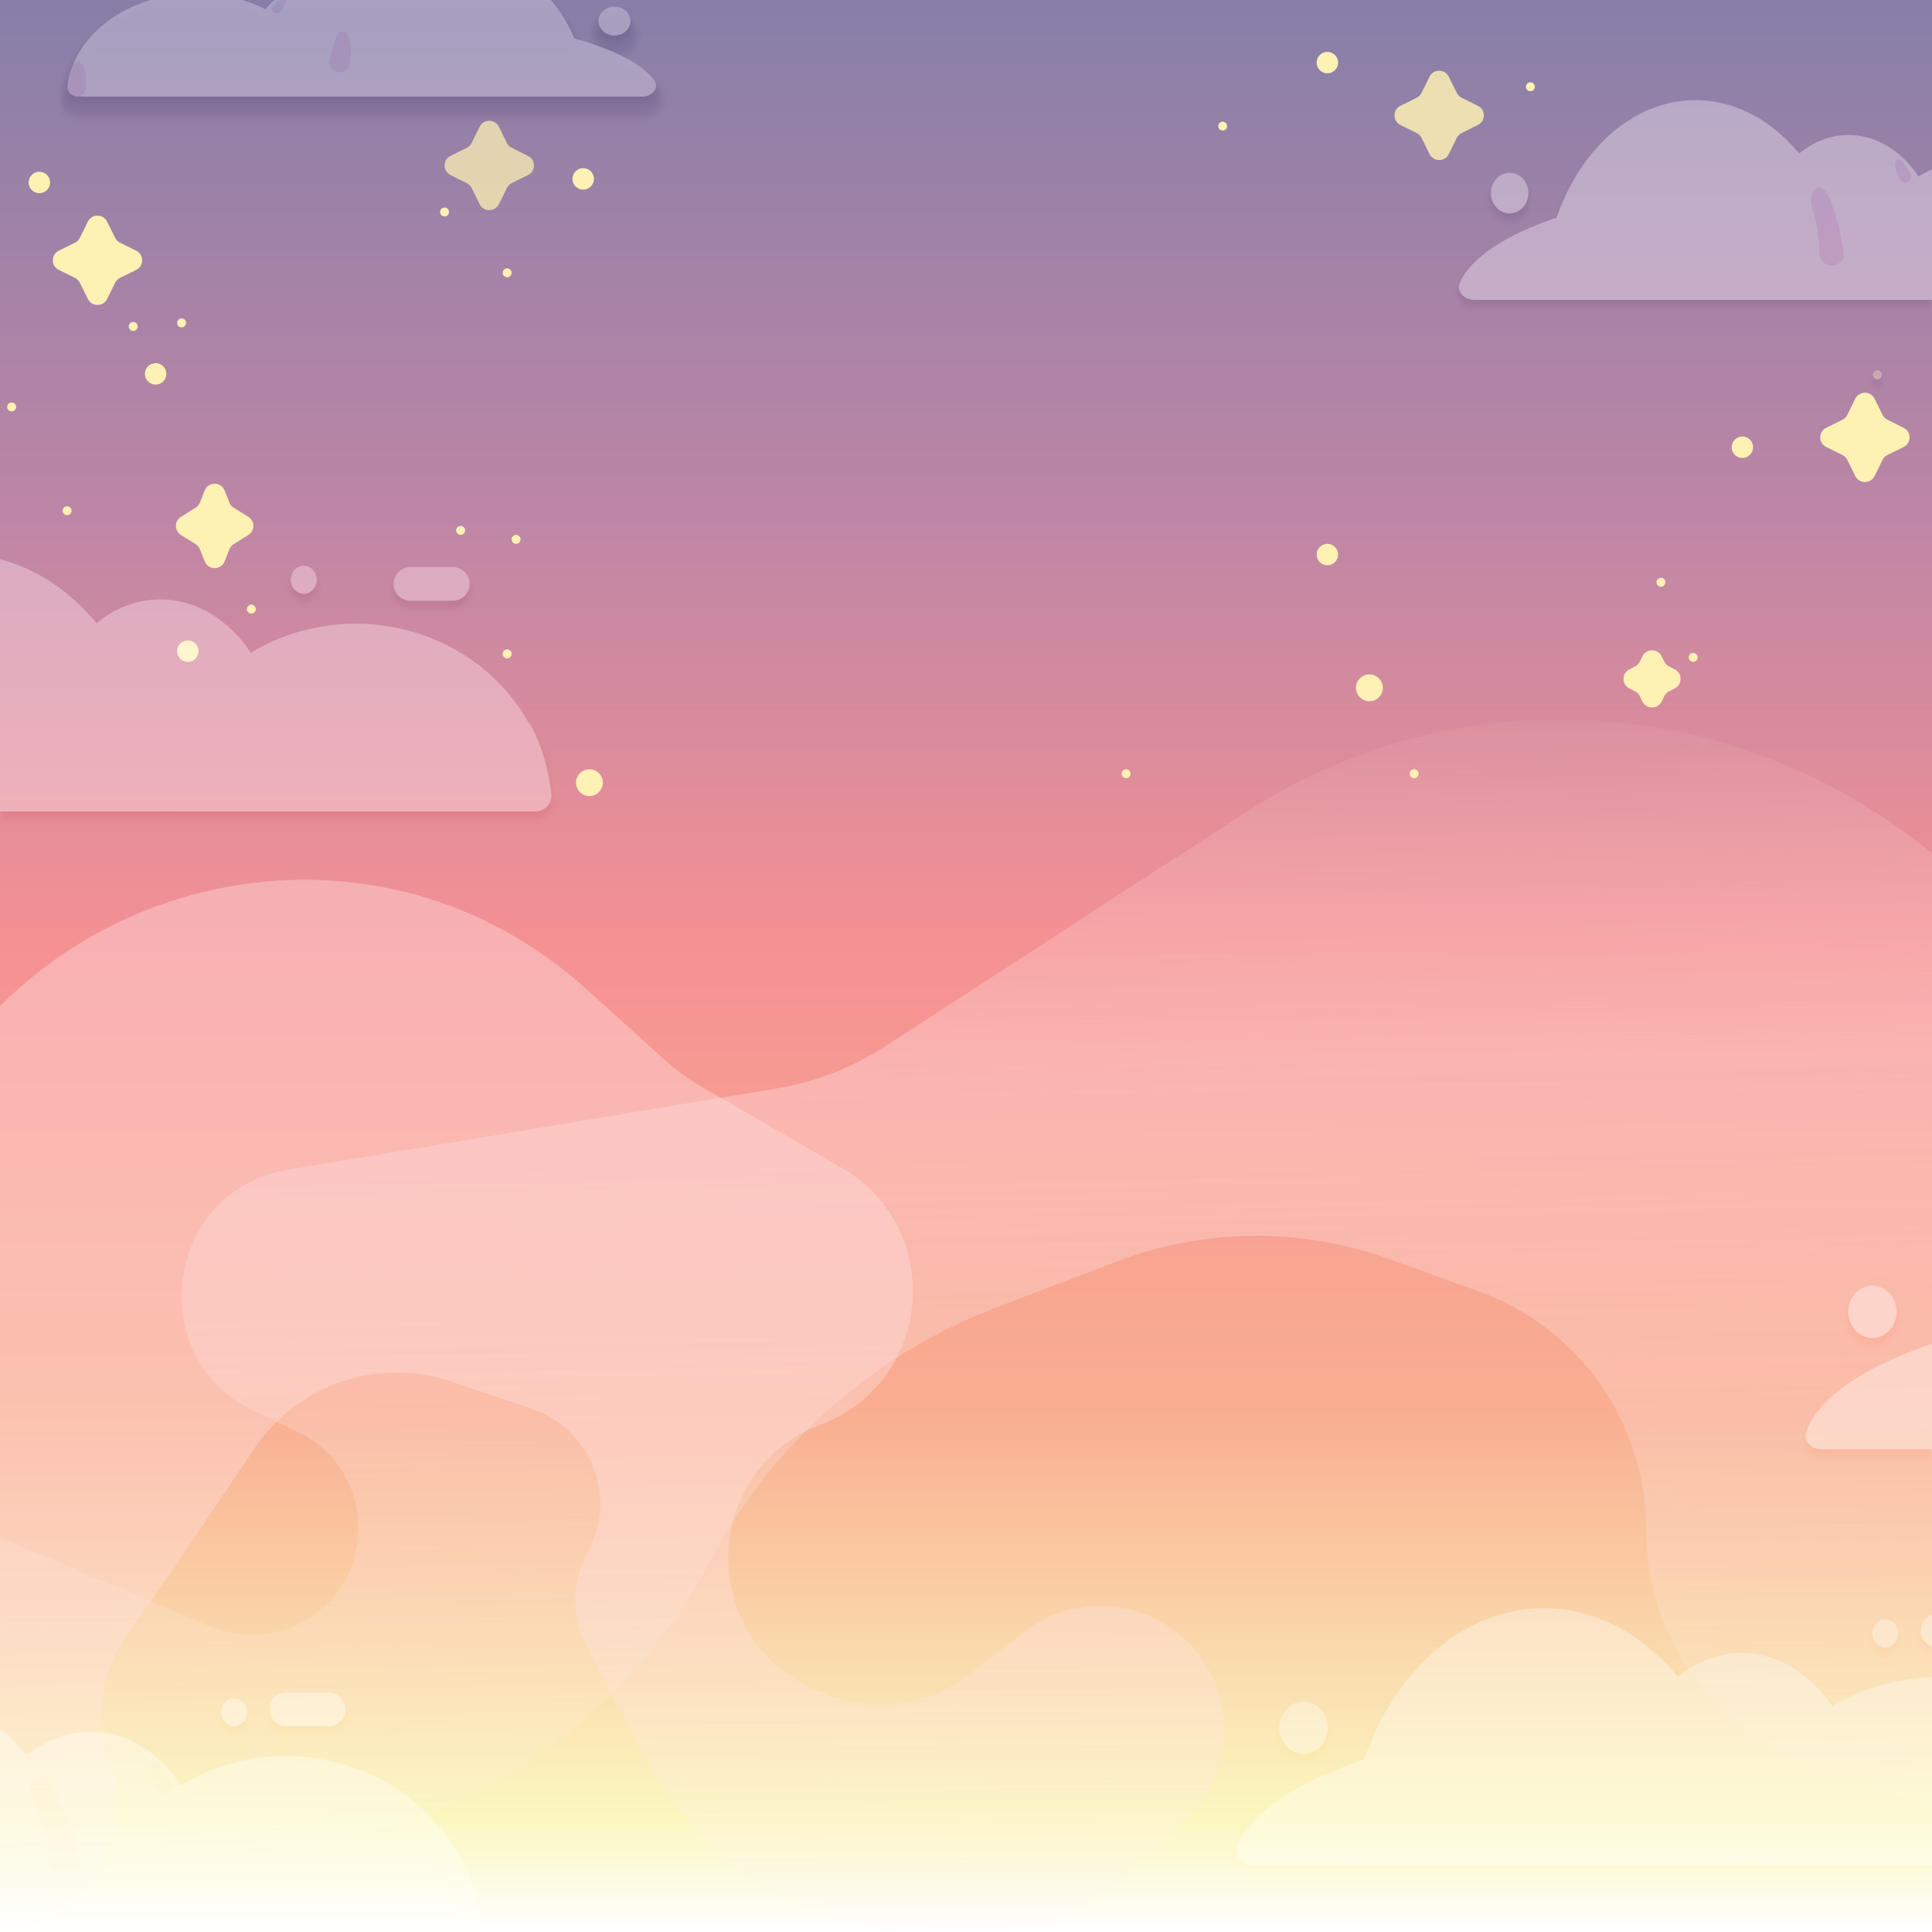
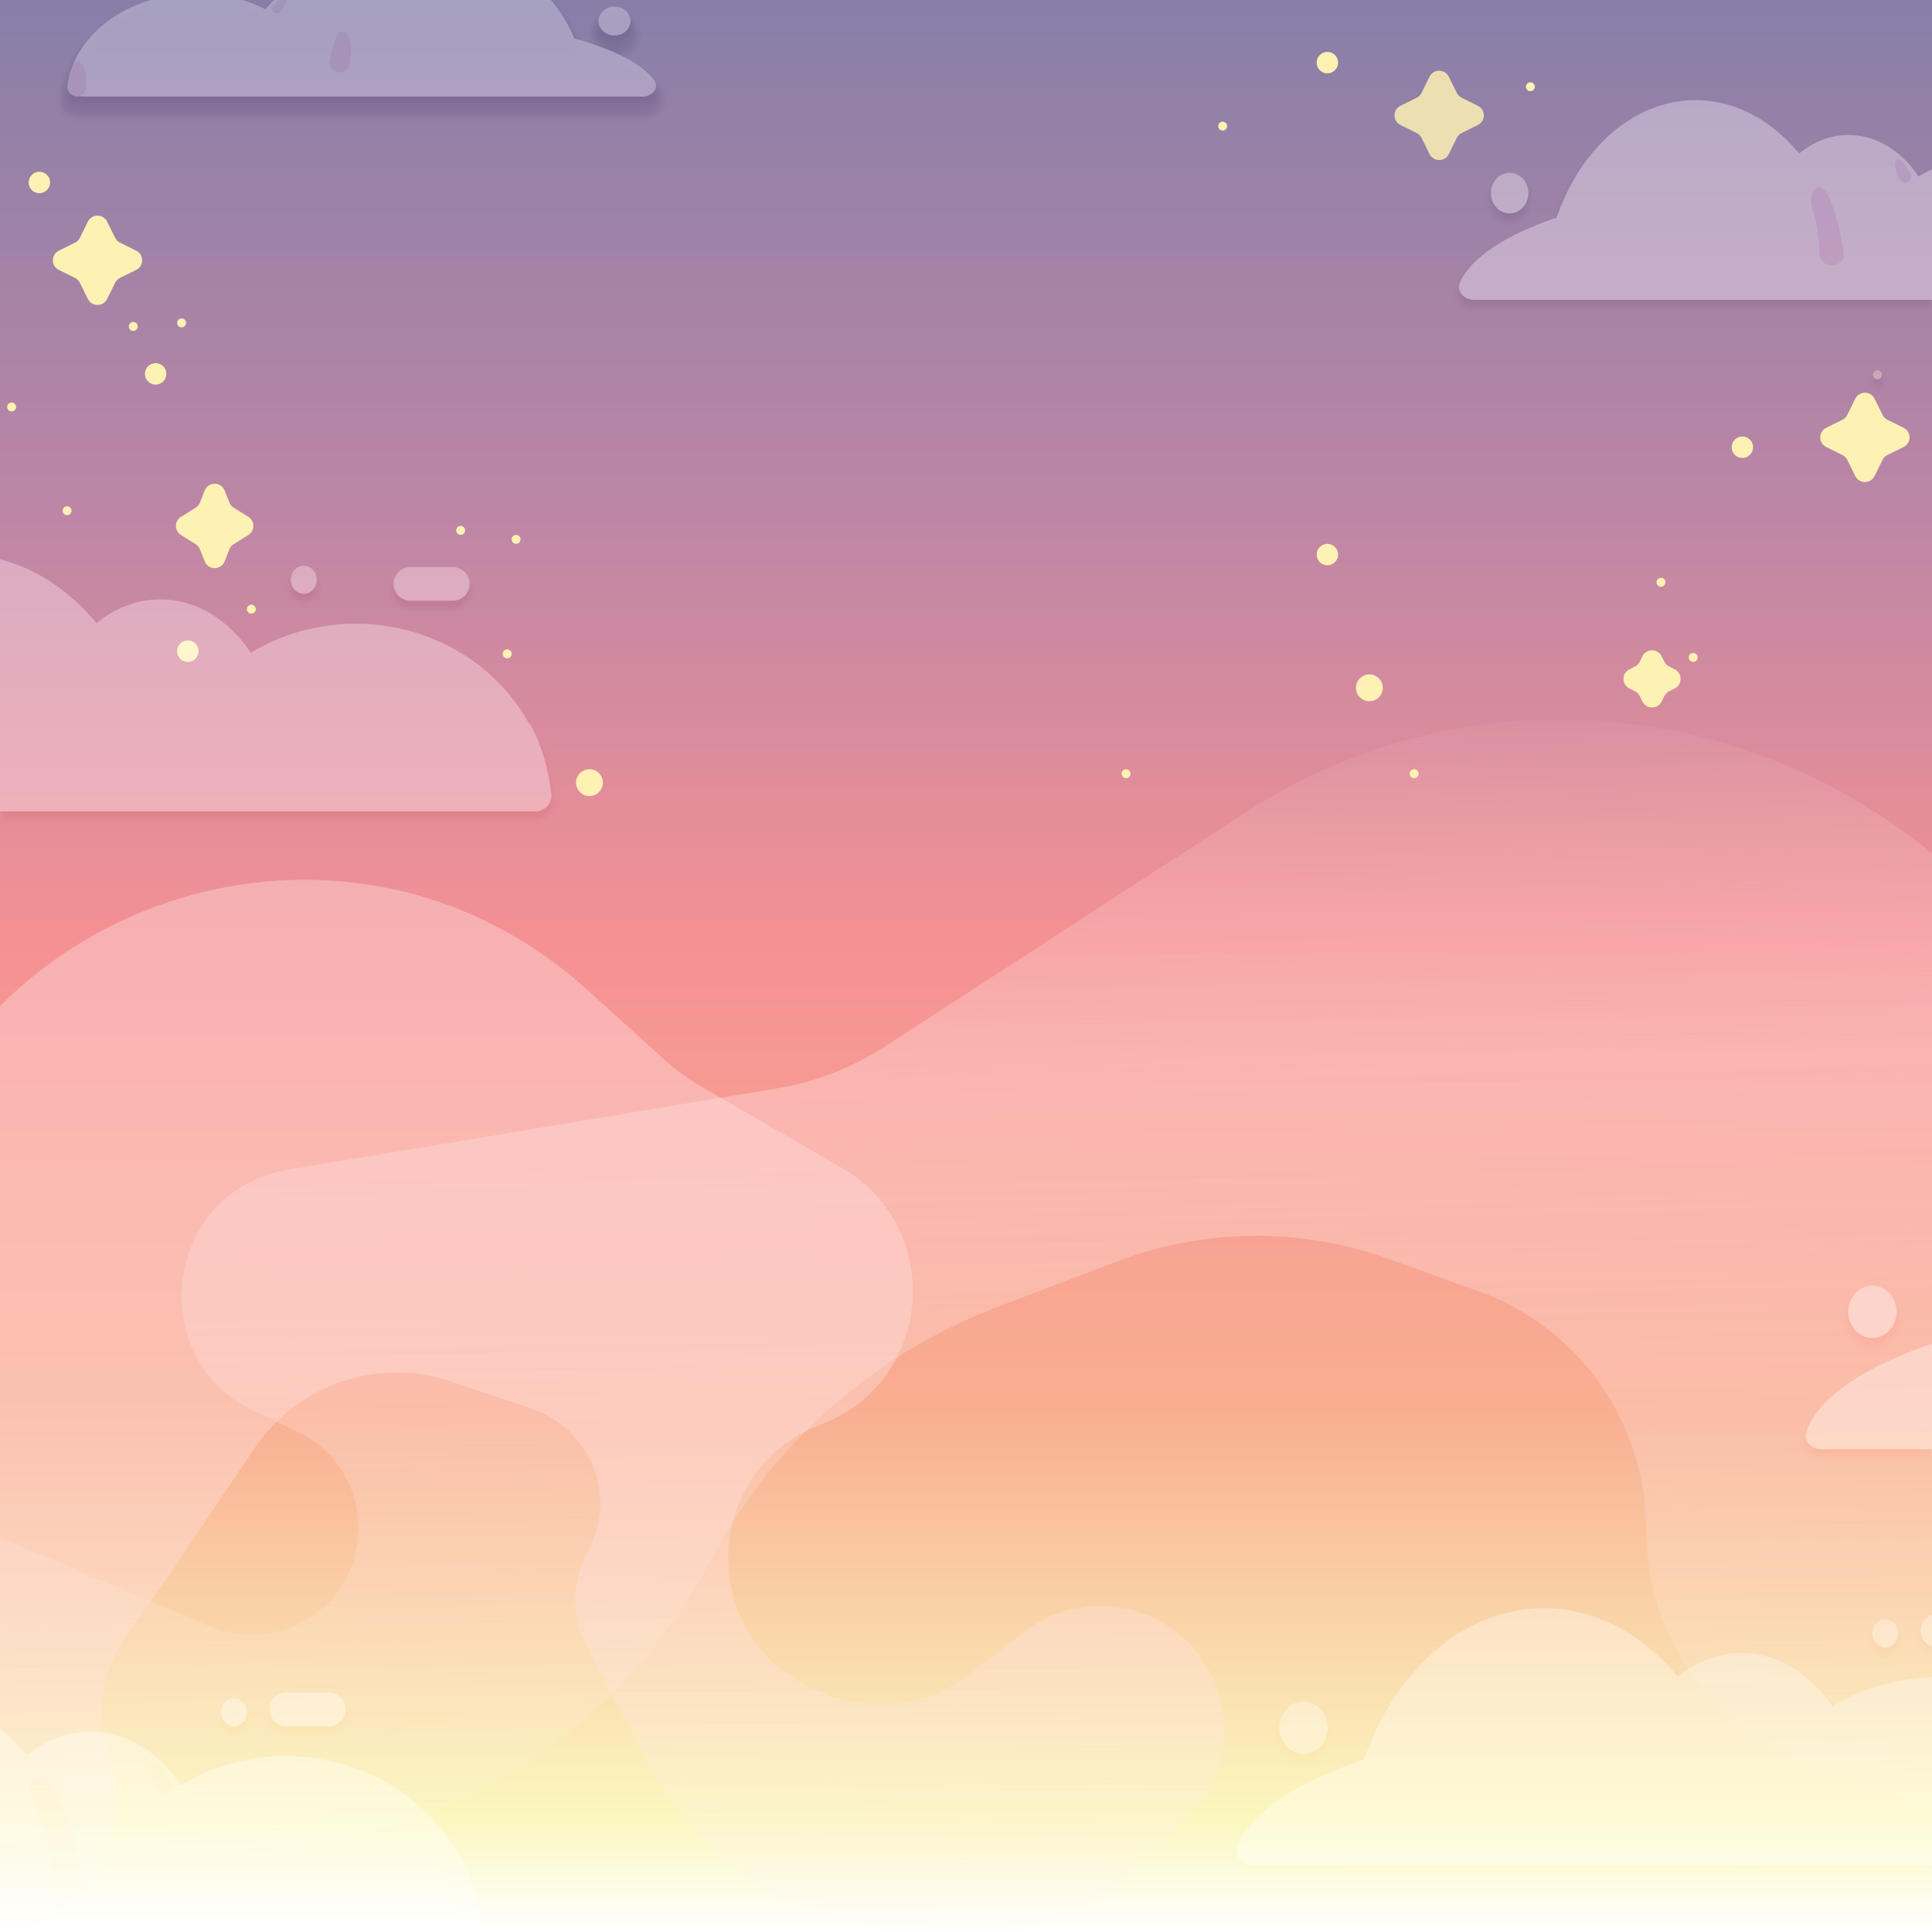
<svg xmlns="http://www.w3.org/2000/svg" width="1080" height="1080" viewBox="0 0 1080 1080" fill="none">
  <g clip-path="url(#clip0_7_9)">
    <rect width="1080" height="1080" fill="url(#paint0_linear_7_9)" />
    <g style="mix-blend-mode:soft-light" opacity="0.8" filter="url(#filter0_d_7_9)">
      <path d="M1182.52 1042.57C1188.04 1042.57 1192.63 1037.98 1190.8 1032.77C1184.25 1014.09 1159.09 996.573 1118.93 983.138C1071.81 967.374 1007.9 958.518 941.259 958.518C874.621 958.518 810.712 967.374 763.592 983.138C723.43 996.573 698.269 1014.09 691.713 1032.77C689.885 1037.98 694.477 1042.57 700 1042.57L941.259 1042.57H1182.52Z" fill="#FFF1F3" />
      <path d="M1039.83 1008.12C1039.83 997.078 1038.12 986.148 1034.79 975.95C1031.46 965.751 1026.59 956.485 1020.44 948.68C1014.29 940.874 1007 934.683 998.965 930.459C990.934 926.234 982.326 924.06 973.633 924.06C964.94 924.06 956.332 926.234 948.3 930.459C940.269 934.683 932.971 940.874 926.824 948.68C920.677 956.485 915.801 965.751 912.475 975.95C909.148 986.148 907.436 997.078 907.436 1008.12L973.633 1008.12H1039.83Z" fill="#FFF1F3" />
      <path d="M973.149 1042.57C973.149 1004.5 961.542 967.977 940.882 941.052C920.222 914.127 892.2 899 862.982 899C833.764 899 805.742 914.127 785.082 941.052C764.422 967.977 752.815 1004.5 752.815 1042.57L862.982 1042.57H973.149Z" fill="#FFF1F3" />
      <path d="M1182.52 1042.57C1188.04 1042.57 1192.57 1038.09 1192.02 1032.59C1189.61 1008.42 1178.49 985.683 1160.39 968.371C1139.82 948.691 1111.92 937.635 1082.83 937.635C1053.74 937.635 1025.84 948.691 1005.27 968.371C987.18 985.683 976.06 1008.42 973.646 1032.59C973.098 1038.09 977.626 1042.57 983.149 1042.57L1082.83 1042.57H1182.52Z" fill="#FFF1F3" />
      <ellipse cx="728.655" cy="965.827" rx="13.529" ry="14.618" fill="#FFF1F3" />
      <path d="M941.124 961.9C936.257 951.701 945.289 943.482 951.293 953.056C960.626 967.939 966.859 985.763 970.072 1008.48C970.793 1013.58 966.748 1018.04 961.595 1018.04V1018.04C956.267 1018.04 952.222 1013.29 952.332 1007.96C952.653 992.47 948.441 977.232 941.124 961.9Z" fill="#FFF1F3" />
      <path d="M1009 951.799C1005.18 944.258 1008.3 937.474 1013.32 944.175C1015.08 946.522 1016.77 949.123 1018.39 952.008C1019.58 954.119 1018.62 956.877 1016.41 957.924V957.924C1014.1 959.025 1011.48 957.735 1010.56 955.334C1010.1 954.118 1009.57 952.941 1009 951.799Z" fill="#FFF1F3" />
      <rect x="1073.65" y="902.132" width="42.521" height="18.795" rx="9.398" fill="#FFF1F3" />
      <ellipse cx="1053.84" cy="913.096" rx="7.248" ry="7.831" fill="#FFF1F3" />
    </g>
    <path d="M1479 1087.15C1372.37 1046.78 1289.72 960.32 1254.2 851.974L1189 653.152V653.152C1137.38 433.938 884.017 332.21 695.135 454.86L494.715 585.003C476.435 596.873 455.903 604.845 434.402 608.418L161.254 653.82C92.218 665.295 79.072 758.868 142.275 788.921L166.311 800.349C212.949 822.525 211.283 889.462 163.599 909.29V909.29C148.807 915.441 132.163 915.383 117.415 909.13L-30.484 846.421C-51.446 837.533 -75.155 837.732 -95.965 846.971V846.971C-159.957 875.38 -161.453 965.658 -98.437 996.172L-40.669 1024.14C-25.449 1031.51 -8.757 1035.34 8.154 1035.34H127.508C240.368 1035.34 343.956 972.871 396.614 873.049V873.049C431.142 807.595 488.342 756.97 557.505 730.649L624.784 705.046C673.437 686.531 727.11 686.044 776.091 703.675L826.571 721.845C882.748 742.065 920.203 795.354 920.203 855.06V855.06C920.203 915.949 959.134 970.02 1016.88 989.332L1197.86 1049.86C1227.19 1059.67 1257.55 1066.1 1288.34 1069.03L1479 1087.15V1087.15Z" fill="url(#paint1_linear_7_9)" fill-opacity="0.49" />
    <path d="M-224 1133C-172.823 1090.14 -137.42 1031.41 -123.406 966.147L-66.061 699.075V699.075C-41.693 509.094 186.18 424.86 328.257 553.315L371.403 592.323C377.783 598.092 384.753 603.173 392.196 607.483L470.498 652.824C528.686 686.517 521.6 772.678 458.69 796.412V796.412C391.056 821.929 389.567 917.062 456.369 944.683L461.06 946.622C488.214 957.85 519.305 953.637 542.493 935.588L572.376 912.327C597.896 892.462 633.757 892.863 658.826 913.295V913.295C691.954 940.295 693.03 990.537 661.09 1018.93L623.066 1052.73C602.438 1071.07 575.796 1081.2 548.194 1081.2H522.011C454.452 1081.2 392.48 1043.69 361.154 983.832L328.018 920.519C319.315 903.889 319.53 884.004 328.589 867.566V867.566C345.429 837.011 330.504 798.663 297.439 787.531L252.26 772.319C211.36 758.549 166.302 773.832 142.22 809.644L96 878.38L70.686 914.208C56.66 934.061 53.189 959.504 61.387 982.389V982.389C75.86 1022.79 53.332 1067.04 12.149 1079.1L-94.928 1110.47L-224 1133V1133Z" fill="url(#paint2_linear_7_9)" fill-opacity="0.49" />
    <g style="mix-blend-mode:soft-light" opacity="0.8" filter="url(#filter1_d_7_9)">
      <path d="M1500.52 810.074C1506.04 810.074 1510.63 805.484 1508.8 800.273C1502.25 781.589 1477.09 764.073 1436.93 750.638C1389.81 734.874 1325.9 726.018 1259.26 726.018C1192.62 726.018 1128.71 734.874 1081.59 750.638C1041.43 764.073 1016.27 781.589 1009.71 800.273C1007.88 805.484 1012.48 810.074 1018 810.074L1259.26 810.074H1500.52Z" fill="white" />
      <path d="M1291.15 810.075C1291.15 771.996 1279.54 735.477 1258.88 708.552C1238.22 681.627 1210.2 666.5 1180.98 666.5C1151.76 666.5 1123.74 681.627 1103.08 708.552C1082.42 735.477 1070.81 771.996 1070.81 810.074L1180.98 810.075H1291.15Z" fill="white" />
      <ellipse cx="1046.66" cy="733.327" rx="13.529" ry="14.618" fill="white" />
    </g>
-     <path d="M268.122 70.874C270.324 66.42 276.676 66.42 278.878 70.874L283.356 79.926C283.939 81.106 284.894 82.061 286.074 82.644L295.126 87.122C299.58 89.325 299.58 95.675 295.126 97.878L286.074 102.356C284.894 102.939 283.939 103.894 283.356 105.074L278.878 114.126C276.676 118.58 270.324 118.58 268.122 114.126L263.644 105.074C263.061 103.894 262.106 102.939 260.926 102.356L251.874 97.878C247.42 95.675 247.42 89.325 251.874 87.122L260.926 82.644C262.106 82.061 263.061 81.106 263.644 79.926L268.122 70.874Z" fill="#FDF1B4" fill-opacity="0.74" />
    <path d="M799.122 42.874C801.324 38.42 807.676 38.42 809.878 42.874L814.356 51.926C814.939 53.106 815.894 54.061 817.074 54.644L826.126 59.122C830.58 61.325 830.58 67.675 826.126 69.878L817.074 74.356C815.894 74.939 814.939 75.894 814.356 77.074L809.878 86.126C807.676 90.58 801.324 90.58 799.122 86.126L794.644 77.074C794.061 75.894 793.106 74.939 791.926 74.356L782.874 69.878C778.42 67.675 778.42 61.325 782.874 59.122L791.926 54.644C793.106 54.061 794.061 53.106 794.644 51.926L799.122 42.874Z" fill="#FDF1B4" fill-opacity="0.84" />
    <path d="M918.122 366.874C920.324 362.42 926.676 362.42 928.878 366.874L930.377 369.905C930.961 371.084 931.916 372.039 933.095 372.623L936.126 374.122C940.58 376.324 940.58 382.676 936.126 384.878L933.095 386.377C931.916 386.961 930.961 387.916 930.377 389.095L928.878 392.126C926.676 396.58 920.324 396.58 918.122 392.126L916.623 389.095C916.039 387.916 915.084 386.961 913.905 386.377L910.874 384.878C906.42 382.676 906.42 376.324 910.874 374.122L913.905 372.623C915.084 372.039 916.039 371.084 916.623 369.905L918.122 366.874Z" fill="#FDF1B4" />
    <path d="M114.415 274.219C116.409 269.143 123.591 269.143 125.585 274.219L128.209 280.899C128.68 282.1 129.526 283.117 130.621 283.799L138.823 288.907C142.594 291.256 142.594 296.744 138.823 299.093L130.621 304.201C129.526 304.883 128.68 305.9 128.209 307.101L125.585 313.781C123.591 318.857 116.409 318.857 114.415 313.781L111.791 307.101C111.32 305.9 110.474 304.883 109.379 304.201L101.177 299.093C97.406 296.744 97.406 291.256 101.177 288.907L109.379 283.799C110.474 283.117 111.32 282.1 111.791 280.899L114.415 274.219Z" fill="#FDF1B4" />
    <path d="M49.122 123.874C51.325 119.42 57.675 119.42 59.878 123.874L64.356 132.926C64.939 134.106 65.894 135.061 67.074 135.644L76.126 140.122C80.58 142.324 80.58 148.676 76.126 150.878L67.074 155.356C65.894 155.939 64.939 156.894 64.356 158.074L59.878 167.126C57.675 171.58 51.325 171.58 49.122 167.126L44.644 158.074C44.061 156.894 43.106 155.939 41.926 155.356L32.874 150.878C28.42 148.676 28.42 142.324 32.874 140.122L41.926 135.644C43.106 135.061 44.061 134.106 44.644 132.926L49.122 123.874Z" fill="#FDF1B4" />
    <path d="M1037.12 222.874C1039.32 218.42 1045.68 218.42 1047.88 222.874L1052.36 231.926C1052.94 233.106 1053.89 234.061 1055.07 234.644L1064.13 239.122C1068.58 241.324 1068.58 247.676 1064.13 249.878L1055.07 254.356C1053.89 254.939 1052.94 255.894 1052.36 257.074L1047.88 266.126C1045.68 270.58 1039.32 270.58 1037.12 266.126L1032.64 257.074C1032.06 255.894 1031.11 254.939 1029.93 254.356L1020.87 249.878C1016.42 247.676 1016.42 241.324 1020.87 239.122L1029.93 234.644C1031.11 234.061 1032.06 233.106 1032.64 231.926L1037.12 222.874Z" fill="#FDF1B4" />
    <circle cx="329.5" cy="437.5" r="7.5" fill="#FDF1B4" />
    <circle cx="765.5" cy="384.5" r="7.5" fill="#FDF1B4" />
-     <circle cx="248.5" cy="118.5" r="2.5" fill="#FDF1B4" />
    <circle cx="101.5" cy="180.5" r="2.5" fill="#FDF1B4" />
    <circle cx="74.5" cy="182.5" r="2.5" fill="#FDF1B4" />
    <circle cx="257.5" cy="296.5" r="2.5" fill="#FDF1B4" />
-     <circle cx="283.5" cy="152.5" r="2.5" fill="#FDF1B4" />
    <circle cx="683.5" cy="70.5" r="2.5" fill="#FDF1B4" />
    <circle cx="288.5" cy="301.5" r="2.5" fill="#FDF1B4" />
    <circle cx="140.5" cy="340.5" r="2.5" fill="#FDF1B4" />
    <circle cx="37.5" cy="285.5" r="2.5" fill="#FDF1B4" />
    <circle cx="6.5" cy="227.5" r="2.5" fill="#FDF1B4" />
    <circle cx="946.5" cy="367.5" r="2.5" fill="#FDF1B4" />
    <circle cx="928.5" cy="325.5" r="2.5" fill="#FDF1B4" />
    <circle cx="790.5" cy="432.5" r="2.5" fill="#FDF1B4" />
    <circle cx="629.5" cy="432.5" r="2.5" fill="#FDF1B4" />
    <circle cx="855.5" cy="48.5" r="2.5" fill="#FDF1B4" />
    <circle cx="974" cy="250" r="6" fill="#FDF1B4" />
    <circle cx="742" cy="35" r="6" fill="#FDF1B4" />
    <circle cx="105" cy="364" r="6" fill="#FDF1B4" />
    <circle cx="22" cy="102" r="6" fill="#FDF1B4" />
    <circle cx="87" cy="209" r="6" fill="#FDF1B4" />
-     <circle cx="326" cy="100" r="6" fill="#FDF1B4" />
    <circle cx="742" cy="310" r="6" fill="#FDF1B4" />
    <circle cx="283.5" cy="365.5" r="2.5" fill="#FDF1B4" />
    <g style="mix-blend-mode:soft-light" opacity="0.8" filter="url(#filter2_d_7_9)">
      <path d="M259.517 1086.57C265.04 1086.57 269.633 1081.98 267.804 1076.77C261.248 1058.09 236.087 1040.57 195.925 1027.14C148.805 1011.37 84.897 1002.52 18.259 1002.52C-48.379 1002.52 -112.288 1011.37 -159.408 1027.14C-199.57 1040.57 -224.731 1058.09 -231.287 1076.77C-233.115 1081.98 -228.523 1086.57 -223 1086.57L18.259 1086.57H259.517Z" fill="white" />
      <path d="M116.83 1052.12C116.83 1041.08 115.118 1030.15 111.791 1019.95C108.464 1009.75 103.588 1000.49 97.441 992.68C91.294 984.874 83.997 978.683 75.965 974.459C67.934 970.234 59.326 968.06 50.633 968.06C41.94 968.06 33.332 970.234 25.3 974.459C17.269 978.683 9.971 984.874 3.824 992.68C-2.323 1000.49 -7.199 1009.75 -10.525 1019.95C-13.852 1030.15 -15.564 1041.08 -15.564 1052.12L50.633 1052.12H116.83Z" fill="white" />
      <path d="M50.149 1086.57C50.149 1048.5 38.542 1011.98 17.882 985.052C-2.778 958.127 -30.8 943 -60.018 943C-89.236 943 -117.258 958.127 -137.918 985.052C-158.578 1011.98 -170.185 1048.5 -170.185 1086.57L-60.018 1086.57H50.149Z" fill="white" />
      <path d="M259.517 1086.57C265.04 1086.57 269.569 1082.09 269.02 1076.59C266.607 1052.42 255.487 1029.68 237.392 1012.37C216.822 992.691 188.923 981.635 159.833 981.635C130.743 981.635 102.845 992.691 82.275 1012.37C64.18 1029.68 53.06 1052.42 50.646 1076.59C50.098 1082.09 54.626 1086.57 60.149 1086.57L159.833 1086.57H259.517Z" fill="white" />
      <path d="M18.124 1005.9C13.257 995.701 22.29 987.482 28.293 997.056C37.626 1011.94 43.859 1029.76 47.072 1052.48C47.794 1057.58 43.748 1062.04 38.595 1062.04V1062.04C33.267 1062.04 29.222 1057.29 29.332 1051.96C29.653 1036.47 25.441 1021.23 18.124 1005.9Z" fill="#EBCEE2" />
      <path d="M248.457 1048.5C244.557 1037.89 253.541 1029.95 258.639 1040.03C263.844 1050.33 267.385 1062.29 269.187 1076.8C269.763 1081.44 266.478 1085.61 261.869 1086.4L261.592 1086.44C261.079 1086.53 260.557 1086.56 260.037 1086.52V1086.52C256.148 1086.27 253.336 1082.74 253.514 1078.85C253.985 1068.49 252.127 1058.48 248.457 1048.5Z" fill="#EBCEE2" />
      <path d="M85.995 995.799C82.177 988.258 85.302 981.474 90.324 988.175C92.082 990.522 93.768 993.123 95.393 996.008C96.581 998.119 95.618 1000.88 93.413 1001.92V1001.92C91.096 1003.02 88.476 1001.73 87.56 999.334C87.096 998.118 86.574 996.941 85.995 995.799Z" fill="#EBCEE2" />
      <rect x="150.653" y="946.132" width="42.521" height="18.795" rx="9.398" fill="white" />
      <ellipse cx="130.842" cy="957.096" rx="7.248" ry="7.831" fill="white" />
    </g>
    <g style="mix-blend-mode:soft-light" opacity="0.8" filter="url(#filter3_d_7_9)">
      <path d="M1192.63 167.574C1198.15 167.574 1202.73 162.926 1200.48 157.883C1194.35 144.145 1175.29 131.327 1145.71 121.385C1109.27 109.135 1059.85 102.253 1008.31 102.253C956.778 102.253 907.354 109.135 870.913 121.385C841.338 131.327 822.281 144.145 816.15 157.883C813.899 162.926 818.477 167.574 824 167.574L1008.31 167.574H1192.63Z" fill="white" />
      <path d="M1084.54 140.797C1084.54 132.218 1083.22 123.724 1080.65 115.799C1078.07 107.874 1074.3 100.673 1069.55 94.607C1064.8 88.541 1059.15 83.73 1052.94 80.447C1046.73 77.164 1040.07 75.475 1033.35 75.475C1026.63 75.475 1019.97 77.164 1013.76 80.447C1007.55 83.73 1001.9 88.541 997.15 94.607C992.397 100.673 988.626 107.874 986.053 115.799C983.48 123.724 982.156 132.218 982.156 140.797L1033.35 140.797H1084.54Z" fill="white" />
      <path d="M1032.98 167.575C1032.98 137.983 1024 109.604 1008.02 88.679C992.044 67.755 970.373 56 947.777 56C925.181 56 903.51 67.755 887.533 88.679C871.555 109.604 862.578 137.983 862.578 167.574L947.777 167.575H1032.98Z" fill="white" />
      <path d="M1192.63 167.574C1198.15 167.574 1202.69 163.079 1201.99 157.601C1199.69 139.649 1191.22 122.833 1177.78 109.909C1161.87 94.616 1140.3 86.024 1117.8 86.024C1095.3 86.024 1073.73 94.616 1057.82 109.909C1044.38 122.833 1035.91 139.649 1033.61 157.601C1032.91 163.079 1037.45 167.574 1042.98 167.574L1117.8 167.574H1192.63Z" fill="white" />
      <ellipse cx="843.894" cy="107.933" rx="10.463" ry="11.36" fill="white" />
      <path d="M1013.22 117.363C1009.74 106.61 1017.85 99.588 1022.31 109.968C1026.16 118.917 1028.92 129.141 1030.6 141.113C1031.16 145.06 1028.03 148.505 1024.04 148.505V148.505C1019.92 148.505 1016.79 144.832 1016.88 140.712C1017.04 132.871 1015.72 125.113 1013.22 117.363Z" fill="#EBCEE2" />
      <path d="M1060.7 97.035C1057.75 91.176 1060.18 85.917 1064.06 91.126C1065.42 92.947 1066.72 94.965 1067.97 97.203C1068.89 98.839 1068.14 100.977 1066.43 101.791V101.791C1064.64 102.647 1062.62 101.65 1061.91 99.79C1061.55 98.843 1061.15 97.925 1060.7 97.035Z" fill="#EBCEE2" />
      <g style="mix-blend-mode:soft-light" opacity="0.8" filter="url(#filter4_d_7_9)">
        <path d="M47.319 54C41.796 54 37.403 49.215 40.664 44.757C47.116 35.935 62.722 27.758 85.892 21.296C116.993 12.622 159.176 7.749 203.159 7.749C247.143 7.749 289.325 12.622 320.426 21.296C343.596 27.758 359.202 35.934 365.655 44.757C368.915 49.215 364.523 54 359 54L203.159 54H47.319Z" fill="white" />
        <path d="M138.099 35.04C138.099 28.966 139.229 22.952 141.425 17.34C143.62 11.729 146.839 6.63 150.896 2.336C154.953 -1.959 159.77 -5.366 165.071 -7.69C170.372 -10.015 176.053 -11.211 181.791 -11.211C187.529 -11.211 193.211 -10.015 198.512 -7.69C203.813 -5.366 208.629 -1.959 212.687 2.336C216.744 6.63 219.962 11.729 222.158 17.34C224.354 22.952 225.484 28.966 225.484 35.04L181.791 35.04H138.099Z" fill="white" />
        <path d="M182.11 54C182.11 33.048 189.771 12.954 203.408 -1.861C217.045 -16.677 235.54 -25 254.825 -25C274.11 -25 292.605 -16.677 306.242 -1.861C319.879 12.954 327.54 33.048 327.54 54L254.825 54H182.11Z" fill="white" />
        <path d="M47.319 54C41.796 54 37.215 49.472 38.395 44.077C40.939 32.447 47.915 21.631 58.523 13.17C72.1 2.342 90.514 -3.742 109.715 -3.742C128.915 -3.742 147.329 2.342 160.906 13.17C171.514 21.631 178.49 32.447 181.034 44.077C182.214 49.472 177.633 54 172.11 54L109.715 54H47.319Z" fill="white" />
        <ellipse cx="8.93" cy="8.044" rx="8.93" ry="8.044" transform="matrix(-1 0 0 1 352.416 3.7272)" fill="white" />
        <path d="M196.102 29.616C197.317 19.318 190.677 12.519 187.343 22.338C186.094 26.017 185.086 29.971 184.316 34.242C183.72 37.55 186.343 40.498 189.704 40.498V40.498C193.201 40.498 195.819 37.316 195.84 33.819C195.848 32.415 195.937 31.014 196.102 29.616Z" fill="#EBCEE2" />
        <path d="M47.969 45.059C48.764 36.377 42.622 30.169 39.9 38.453C38.966 41.294 38.229 44.34 37.692 47.627C37.191 50.696 39.415 53.482 42.492 53.919L42.641 53.941C42.919 53.98 43.201 53.992 43.481 53.977V53.977C46.065 53.837 47.916 51.458 47.846 48.872C47.811 47.592 47.853 46.322 47.969 45.059Z" fill="#EBCEE2" />
        <path d="M158.517 3.942C161.087 -0.227 159.474 -4.295 156.077 -0.67C154.807 0.685 153.594 2.202 152.43 3.899C151.542 5.194 152.097 6.845 153.54 7.417V7.417C155.067 8.021 156.863 7.138 157.576 5.66C157.86 5.071 158.174 4.499 158.517 3.942Z" fill="#EBCEE2" />
      </g>
      <circle cx="1049.5" cy="209.5" r="2.5" fill="#FDF1B4" />
    </g>
    <g style="mix-blend-mode:soft-light" opacity="0.8" filter="url(#filter5_d_7_9)">
      <path d="M298.517 453.574C304.04 453.574 308.633 448.984 306.804 443.773C300.248 425.089 275.087 407.573 234.925 394.138C187.805 378.374 123.897 369.518 57.259 369.518C-9.379 369.518 -73.288 378.374 -120.408 394.138C-160.57 407.573 -185.731 425.089 -192.287 443.773C-194.115 448.984 -189.523 453.574 -184 453.574L57.259 453.574H298.517Z" fill="#FFF1F3" />
      <path d="M155.83 419.117C155.83 408.078 154.118 397.148 150.791 386.95C147.464 376.751 142.588 367.485 136.441 359.68C130.294 351.874 122.997 345.683 114.965 341.459C106.934 337.234 98.326 335.06 89.633 335.06C80.94 335.06 72.332 337.234 64.3 341.459C56.269 345.683 48.971 351.874 42.824 359.68C36.678 367.485 31.801 376.751 28.475 386.95C25.148 397.148 23.436 408.078 23.436 419.117L89.633 419.117H155.83Z" fill="#FFF1F3" />
      <path d="M89.149 453.575C89.149 415.496 77.542 378.977 56.882 352.052C36.222 325.127 8.2 310 -21.018 310C-50.236 310 -78.258 325.127 -98.918 352.052C-119.578 378.977 -131.185 415.496 -131.185 453.574L-21.018 453.575H89.149Z" fill="#FFF1F3" />
      <path d="M298.517 453.574C304.04 453.574 308.569 449.086 308.02 443.59C305.607 419.423 294.487 396.683 276.392 379.371C255.822 359.691 227.923 348.635 198.833 348.635C169.743 348.635 141.845 359.691 121.275 379.371C103.18 396.683 92.06 419.423 89.646 443.59C89.098 449.086 93.626 453.574 99.149 453.574L198.833 453.574H298.517Z" fill="#FFF1F3" />
      <path d="M57.124 372.9C52.257 362.701 61.289 354.482 67.293 364.056C76.626 378.939 82.859 396.763 86.072 419.48C86.793 424.582 82.748 429.036 77.595 429.036V429.036C72.267 429.036 68.222 424.285 68.332 418.958C68.653 403.47 64.441 388.232 57.124 372.9Z" fill="#FFF1F3" />
      <path d="M287.457 415.5C283.557 404.895 292.541 396.946 297.639 407.03C302.844 417.327 306.385 429.295 308.187 443.8C308.763 448.44 305.478 452.609 300.869 453.395L300.592 453.443C300.079 453.53 299.557 453.557 299.037 453.524V453.524C295.148 453.27 292.336 449.74 292.514 445.846C292.985 435.487 291.127 425.477 287.457 415.5Z" fill="#FFF1F3" />
      <path d="M124.995 362.799C121.177 355.258 124.302 348.474 129.324 355.175C131.082 357.522 132.768 360.123 134.393 363.008C135.581 365.119 134.618 367.877 132.414 368.924V368.924C130.096 370.025 127.476 368.735 126.56 366.334C126.096 365.118 125.574 363.941 124.995 362.799Z" fill="#FFF1F3" />
      <rect x="220" y="317" width="42.521" height="18.795" rx="9.398" fill="#FFF1F3" />
      <ellipse cx="169.842" cy="324.096" rx="7.248" ry="7.831" fill="#FFF1F3" />
    </g>
  </g>
  <defs>
    <filter id="filter0_d_7_9" x="687.305" y="899" width="508.947" height="151.575" filterUnits="userSpaceOnUse" color-interpolation-filters="sRGB">
      <feFlood flood-opacity="0" result="BackgroundImageFix" />
      <feColorMatrix in="SourceAlpha" type="matrix" values="0 0 0 0 0 0 0 0 0 0 0 0 0 0 0 0 0 0 127 0" result="hardAlpha" />
      <feOffset dy="4" />
      <feGaussianBlur stdDeviation="2" />
      <feColorMatrix type="matrix" values="0 0 0 0 0 0 0 0 0 0 0 0 0 0 0 0 0 0 0.25 0" />
      <feBlend mode="normal" in2="BackgroundImageFix" result="effect1_dropShadow_7_9" />
      <feBlend mode="normal" in="SourceGraphic" in2="effect1_dropShadow_7_9" result="shape" />
    </filter>
    <filter id="filter1_d_7_9" x="1005.31" y="666.5" width="508.947" height="151.575" filterUnits="userSpaceOnUse" color-interpolation-filters="sRGB">
      <feFlood flood-opacity="0" result="BackgroundImageFix" />
      <feColorMatrix in="SourceAlpha" type="matrix" values="0 0 0 0 0 0 0 0 0 0 0 0 0 0 0 0 0 0 127 0" result="hardAlpha" />
      <feOffset dy="4" />
      <feGaussianBlur stdDeviation="2" />
      <feColorMatrix type="matrix" values="0 0 0 0 0 0 0 0 0 0 0 0 0 0 0 0 0 0 0.25 0" />
      <feBlend mode="normal" in2="BackgroundImageFix" result="effect1_dropShadow_7_9" />
      <feBlend mode="normal" in="SourceGraphic" in2="effect1_dropShadow_7_9" result="shape" />
    </filter>
    <filter id="filter2_d_7_9" x="-235.695" y="943" width="508.947" height="151.575" filterUnits="userSpaceOnUse" color-interpolation-filters="sRGB">
      <feFlood flood-opacity="0" result="BackgroundImageFix" />
      <feColorMatrix in="SourceAlpha" type="matrix" values="0 0 0 0 0 0 0 0 0 0 0 0 0 0 0 0 0 0 127 0" result="hardAlpha" />
      <feOffset dy="4" />
      <feGaussianBlur stdDeviation="2" />
      <feColorMatrix type="matrix" values="0 0 0 0 0 0 0 0 0 0 0 0 0 0 0 0 0 0 0.25 0" />
      <feBlend mode="normal" in2="BackgroundImageFix" result="effect1_dropShadow_7_9" />
      <feBlend mode="normal" in="SourceGraphic" in2="effect1_dropShadow_7_9" result="shape" />
    </filter>
    <filter id="filter3_d_7_9" x="33.621" y="-25" width="1172.8" height="245" filterUnits="userSpaceOnUse" color-interpolation-filters="sRGB">
      <feFlood flood-opacity="0" result="BackgroundImageFix" />
      <feColorMatrix in="SourceAlpha" type="matrix" values="0 0 0 0 0 0 0 0 0 0 0 0 0 0 0 0 0 0 127 0" result="hardAlpha" />
      <feOffset dy="4" />
      <feGaussianBlur stdDeviation="2" />
      <feColorMatrix type="matrix" values="0 0 0 0 0 0 0 0 0 0 0 0 0 0 0 0 0 0 0.25 0" />
      <feBlend mode="normal" in2="BackgroundImageFix" result="effect1_dropShadow_7_9" />
      <feBlend mode="normal" in="SourceGraphic" in2="effect1_dropShadow_7_9" result="shape" />
    </filter>
    <filter id="filter4_d_7_9" x="33.621" y="-25" width="337.149" height="87" filterUnits="userSpaceOnUse" color-interpolation-filters="sRGB">
      <feFlood flood-opacity="0" result="BackgroundImageFix" />
      <feColorMatrix in="SourceAlpha" type="matrix" values="0 0 0 0 0 0 0 0 0 0 0 0 0 0 0 0 0 0 127 0" result="hardAlpha" />
      <feOffset dy="4" />
      <feGaussianBlur stdDeviation="2" />
      <feColorMatrix type="matrix" values="0 0 0 0 0 0 0 0 0 0 0 0 0 0 0 0 0 0 0.25 0" />
      <feBlend mode="normal" in2="BackgroundImageFix" result="effect1_dropShadow_7_9" />
      <feBlend mode="normal" in="SourceGraphic" in2="effect1_dropShadow_7_9" result="shape" />
    </filter>
    <filter id="filter5_d_7_9" x="-196.695" y="310" width="508.947" height="151.575" filterUnits="userSpaceOnUse" color-interpolation-filters="sRGB">
      <feFlood flood-opacity="0" result="BackgroundImageFix" />
      <feColorMatrix in="SourceAlpha" type="matrix" values="0 0 0 0 0 0 0 0 0 0 0 0 0 0 0 0 0 0 127 0" result="hardAlpha" />
      <feOffset dy="4" />
      <feGaussianBlur stdDeviation="2" />
      <feColorMatrix type="matrix" values="0 0 0 0 0 0 0 0 0 0 0 0 0 0 0 0 0 0 0.25 0" />
      <feBlend mode="normal" in2="BackgroundImageFix" result="effect1_dropShadow_7_9" />
      <feBlend mode="normal" in="SourceGraphic" in2="effect1_dropShadow_7_9" result="shape" />
    </filter>
    <linearGradient id="paint0_linear_7_9" x1="540" y1="0" x2="540" y2="1080" gradientUnits="userSpaceOnUse">
      <stop stop-color="#877FA8" />
      <stop offset="0.265" stop-color="#BD86A6" />
      <stop offset="0.49" stop-color="#F59193" />
      <stop offset="0.73" stop-color="#F9AE91" />
      <stop offset="0.94" stop-color="#FBF7BF" />
      <stop offset="1" stop-color="white" />
    </linearGradient>
    <linearGradient id="paint1_linear_7_9" x1="565" y1="375" x2="580.929" y2="1176.68" gradientUnits="userSpaceOnUse">
      <stop stop-color="#FFDEDE" stop-opacity="0" />
      <stop offset="0.279" stop-color="#FFDEDE" stop-opacity="0.823" />
      <stop offset="0.922" stop-color="white" stop-opacity="0" />
    </linearGradient>
    <linearGradient id="paint2_linear_7_9" x1="272.975" y1="616.216" x2="276.274" y2="1223.81" gradientUnits="userSpaceOnUse">
      <stop offset="0.42" stop-color="#FFDEDE" stop-opacity="0.823" />
      <stop offset="0.922" stop-color="white" stop-opacity="0" />
    </linearGradient>
    <clipPath id="clip0_7_9">
      <rect width="1080" height="1080" fill="white" />
    </clipPath>
  </defs>
</svg>
